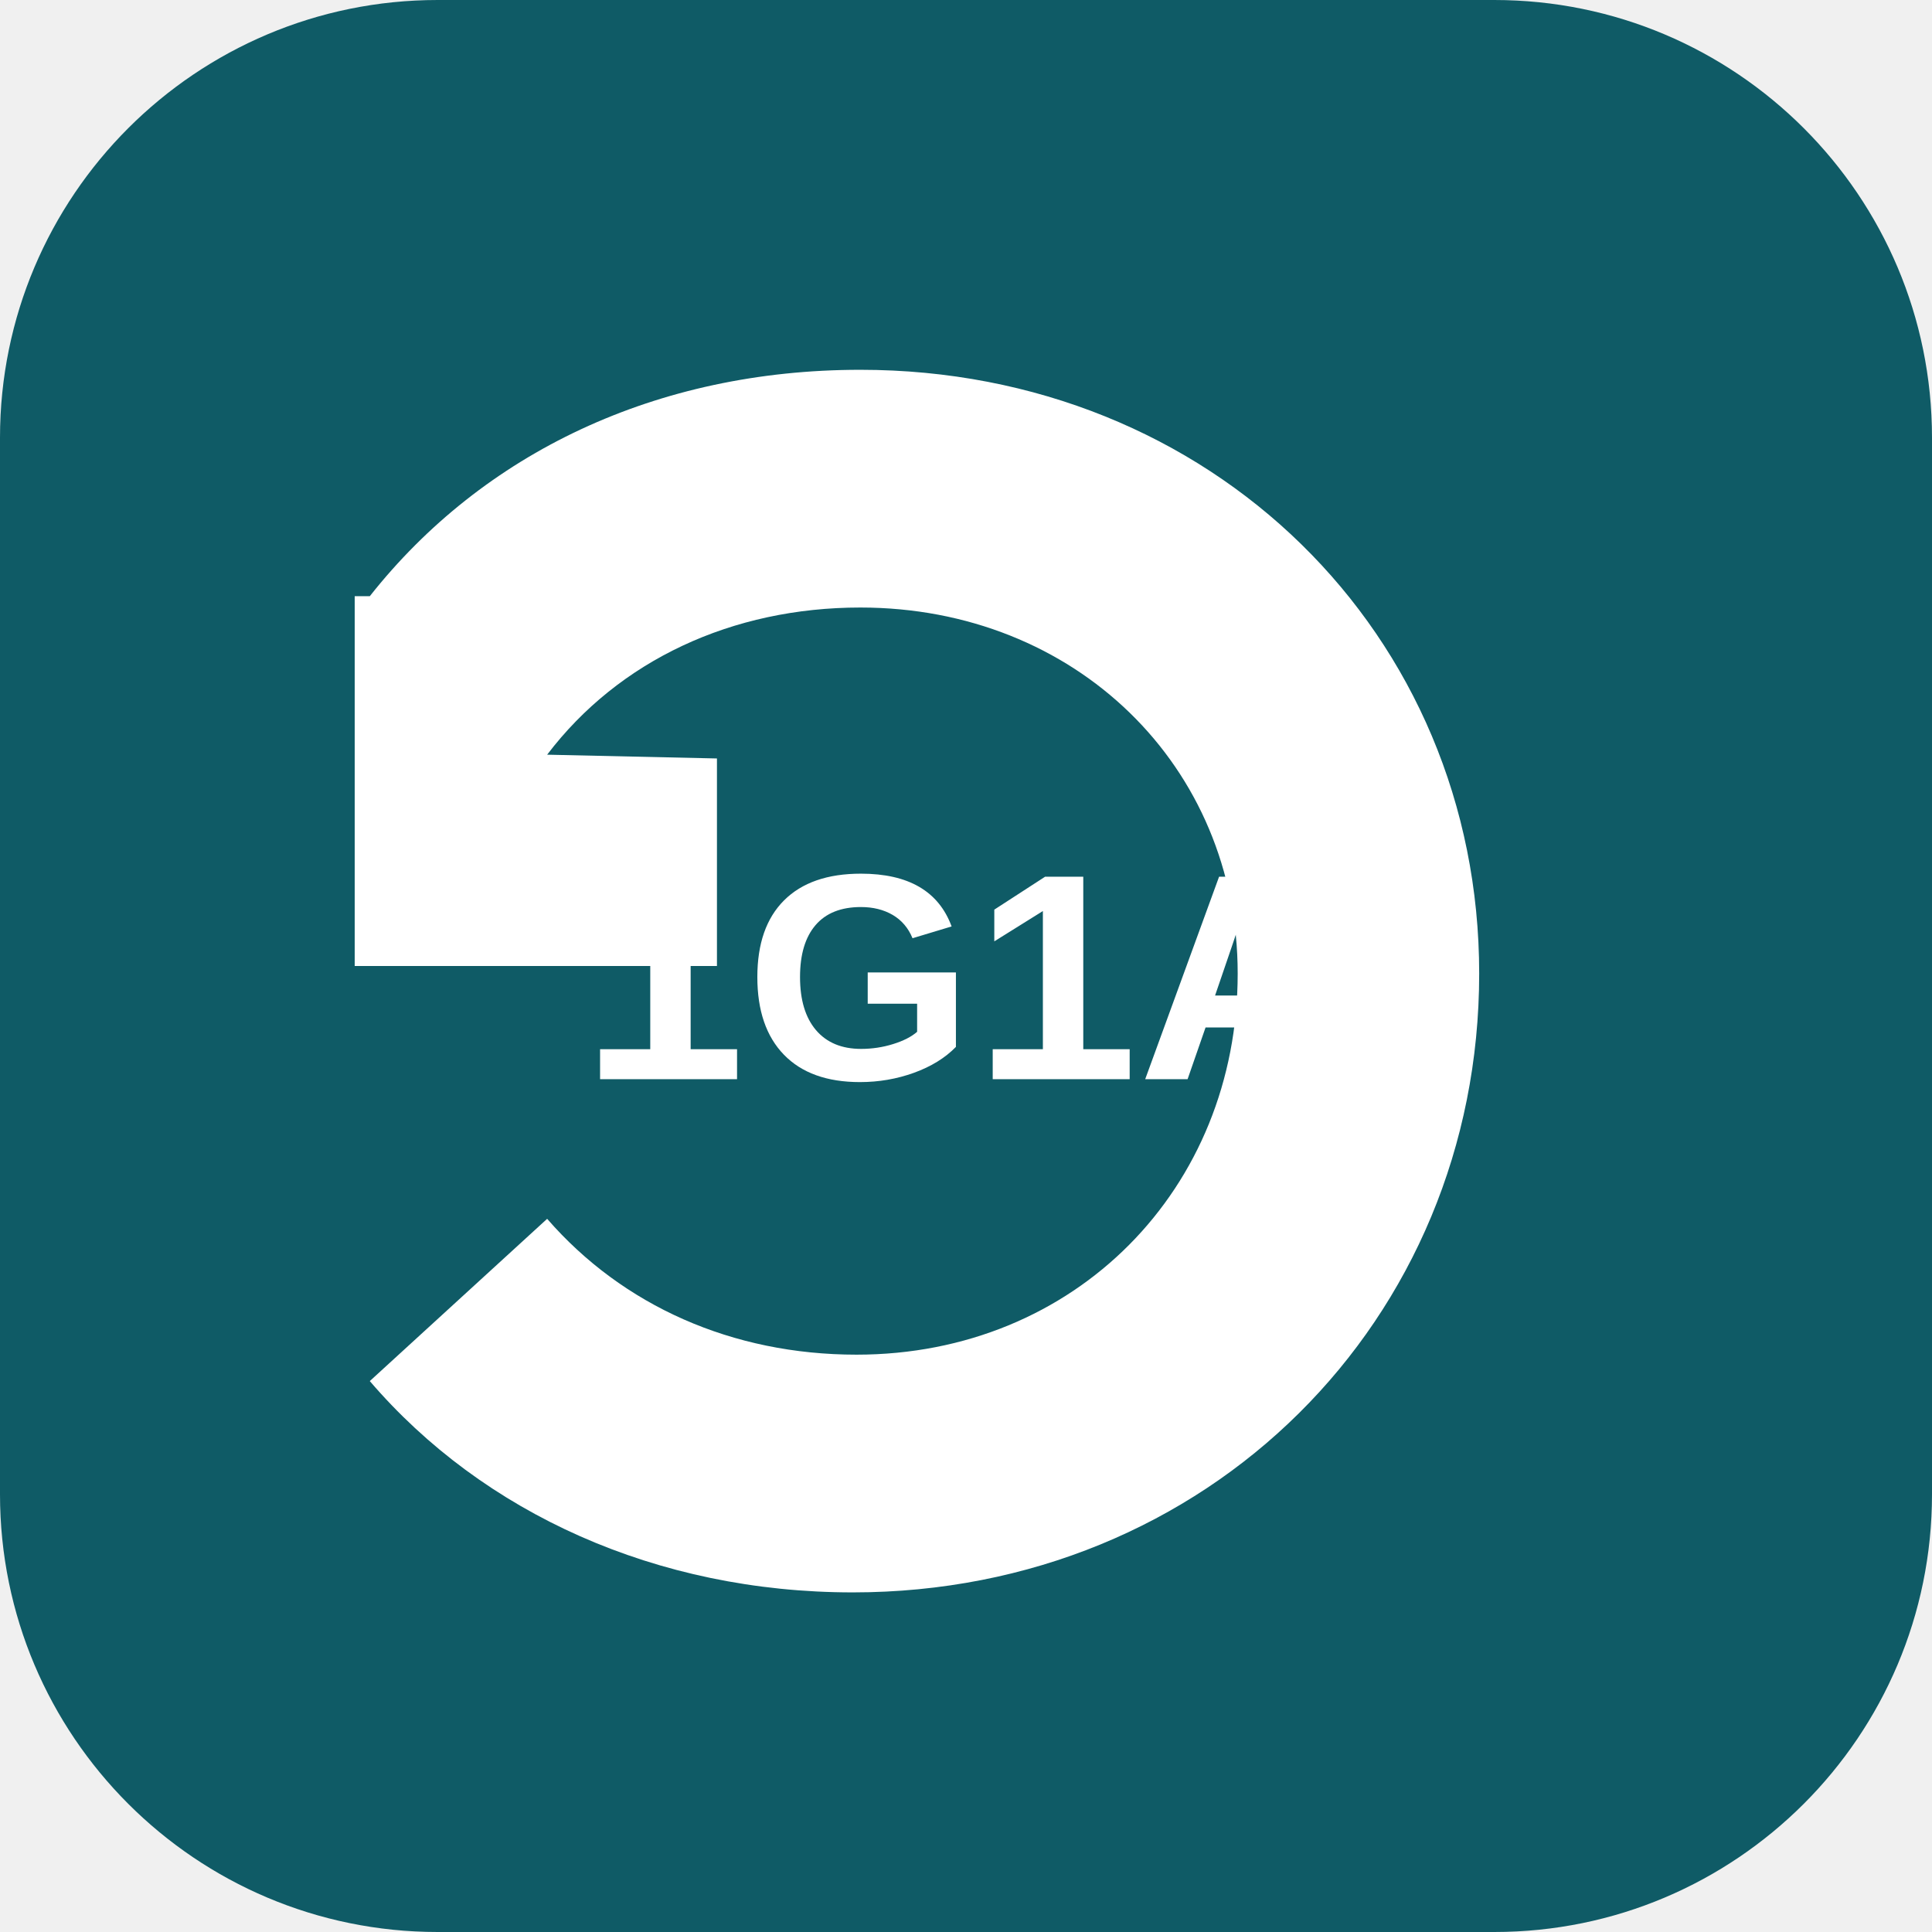
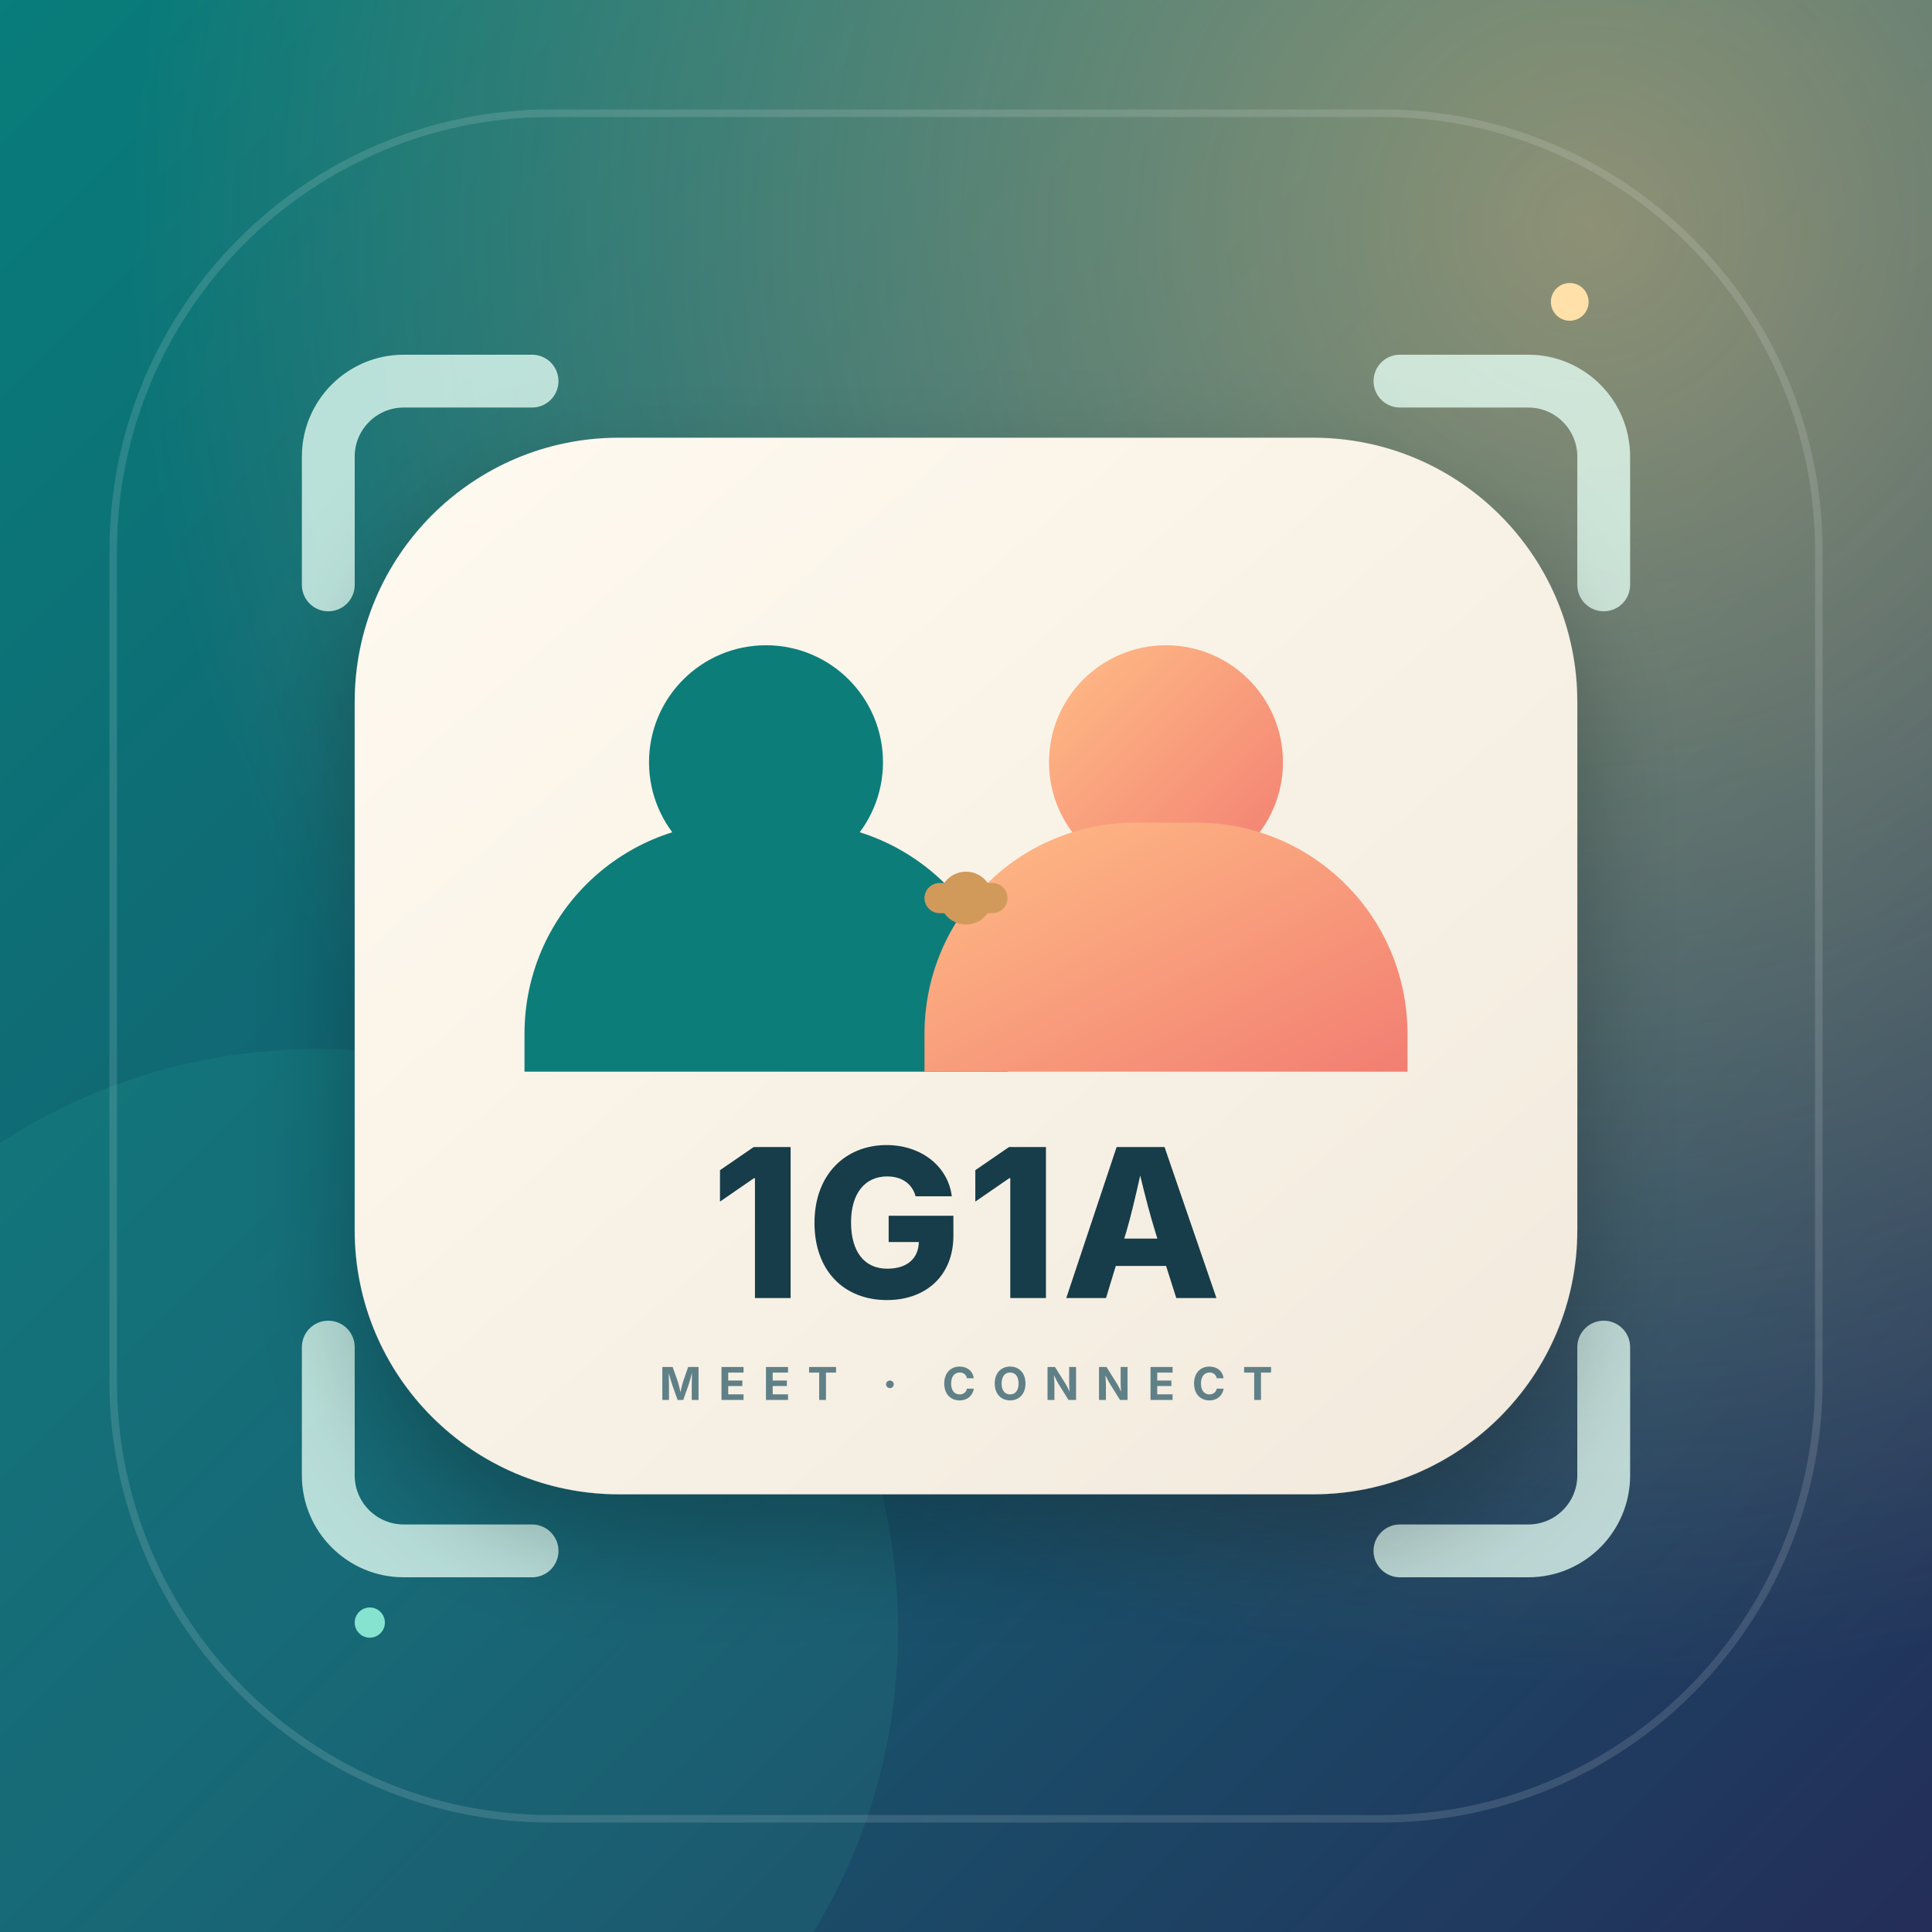
- <svg xmlns="http://www.w3.org/2000/svg" viewBox="0 0 512 512">
-   <rect width="512" height="512" rx="116" fill="#0f5b66" />
-   <path d="M98 158c30-38 76-60 130-60 93 0 164 70 164 160 0 92-72 164-166 164-52 0-98-21-128-56l47-43c20 23 49 36 82 36 58 0 101-44 101-101 0-55-43-97-100-97-34 0-64 14-83 39l45 1v55H94V158h4Z" fill="#fff" />
-   <text x="256" y="286" text-anchor="middle" font-family="Arial, sans-serif" font-size="78" font-weight="800" fill="#fff">1G1A</text>
+ <svg xmlns="http://www.w3.org/2000/svg" viewBox="0 0 512 512" role="img" aria-label="1G1A">
+   <defs>
+     <linearGradient id="night" x1="0" y1="0" x2="1" y2="1">
+       <stop offset="0" stop-color="#087d7a" />
+       <stop offset="0.54" stop-color="#155c70" />
+       <stop offset="1" stop-color="#242d58" />
+     </linearGradient>
+     <radialGradient id="halo" cx="0.82" cy="0.12" r="0.75">
+       <stop offset="0" stop-color="#ffbe78" stop-opacity="0.52" />
+       <stop offset="1" stop-color="#ffbe78" stop-opacity="0" />
+     </radialGradient>
+     <linearGradient id="card" x1="0" y1="0" x2="1" y2="1">
+       <stop offset="0" stop-color="#fffaf0" />
+       <stop offset="1" stop-color="#f1e9dc" />
+     </linearGradient>
+     <linearGradient id="coral" x1="0" y1="0" x2="1" y2="1">
+       <stop offset="0" stop-color="#ffbd86" />
+       <stop offset="1" stop-color="#f27e72" />
+     </linearGradient>
+     <filter id="shadow" x="-30%" y="-30%" width="160%" height="180%">
+       <feGaussianBlur in="SourceAlpha" stdDeviation="14" />
+       <feOffset dy="13" />
+       <feComponentTransfer>
+         <feFuncA type="linear" slope="0.26" />
+       </feComponentTransfer>
+       <feMerge>
+         <feMergeNode />
+         <feMergeNode in="SourceGraphic" />
+       </feMerge>
+     </filter>
+   </defs>
+   <rect width="512" height="512" fill="url(#night)" />
+   <rect width="512" height="512" fill="url(#halo)" />
+   <circle cx="84" cy="432" r="154" fill="#36c7ae" opacity="0.1" />
+   <rect x="30" y="30" width="452" height="452" rx="116" fill="none" stroke="#ffffff" stroke-opacity="0.13" stroke-width="2" />
+   <g fill="none" stroke="#e6fff5" stroke-linecap="round" stroke-width="14" opacity="0.78">
+     <path d="M87 155v-34a20 20 0 0 1 20-20h34" />
+     <path d="M425 155v-34a20 20 0 0 0-20-20h-34" />
+     <path d="M87 357v34a20 20 0 0 0 20 20h34" />
+     <path d="M425 357v34a20 20 0 0 1-20 20h-34" />
+   </g>
+   <g filter="url(#shadow)">
+     <rect x="94" y="116" width="324" height="280" rx="70" fill="url(#card)" />
+     <circle cx="203" cy="202" r="31" fill="#087d7a" />
+     <circle cx="309" cy="202" r="31" fill="url(#coral)" />
+     <path d="M139 274c0-31 25-56 56-56h16c31 0 56 25 56 56v10H139z" fill="#087d7a" />
+     <path d="M245 274c0-31 25-56 56-56h16c31 0 56 25 56 56v10H245z" fill="url(#coral)" />
+     <path d="M249 238h14" stroke="#d19a5a" stroke-width="8" stroke-linecap="round" />
+     <circle cx="256" cy="238" r="7" fill="#d19a5a" />
+     <text x="256" y="344" text-anchor="middle" font-family="Inter, Arial, sans-serif" font-size="55" font-weight="800" letter-spacing="1" fill="#173d48">1G1A</text>
+     <text x="256" y="371" text-anchor="middle" font-family="Inter, Arial, sans-serif" font-size="12" font-weight="700" letter-spacing="4.5" fill="#618087">MEET · CONNECT</text>
+   </g>
+   <circle cx="416" cy="80" r="5" fill="#ffe0a8" />
+   <circle cx="98" cy="430" r="4" fill="#91f1d8" opacity="0.9" />
</svg>
